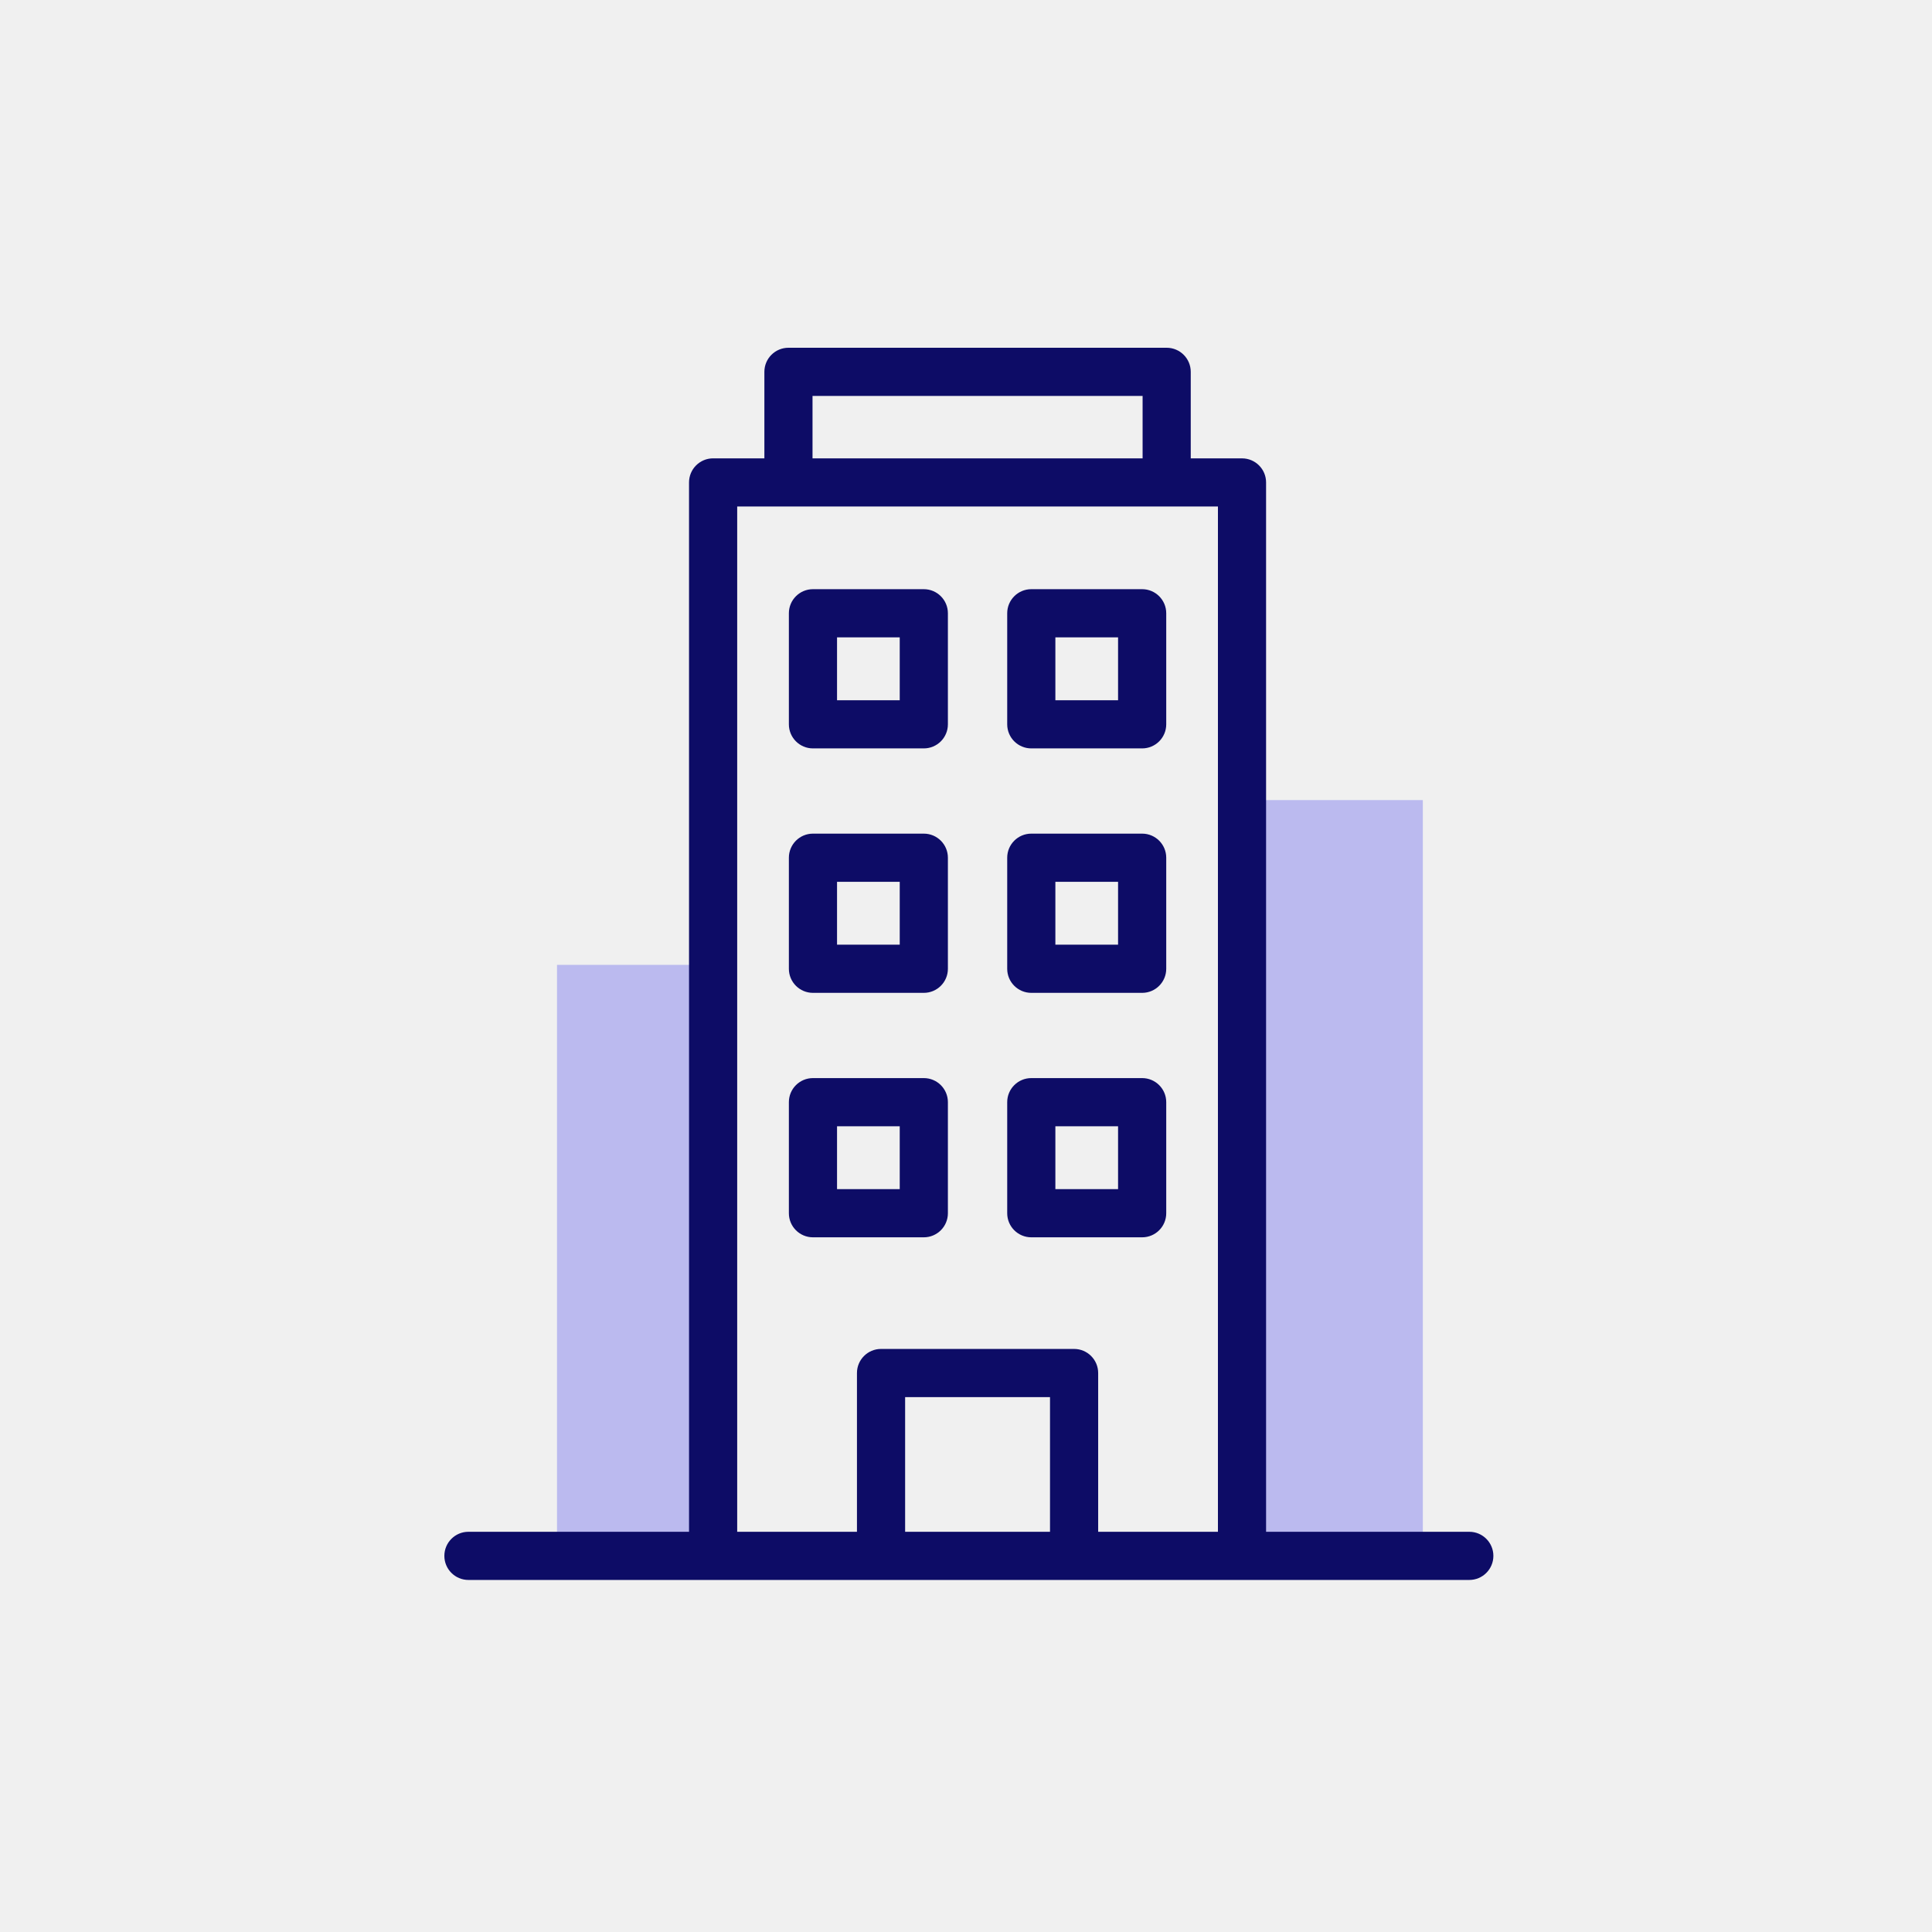
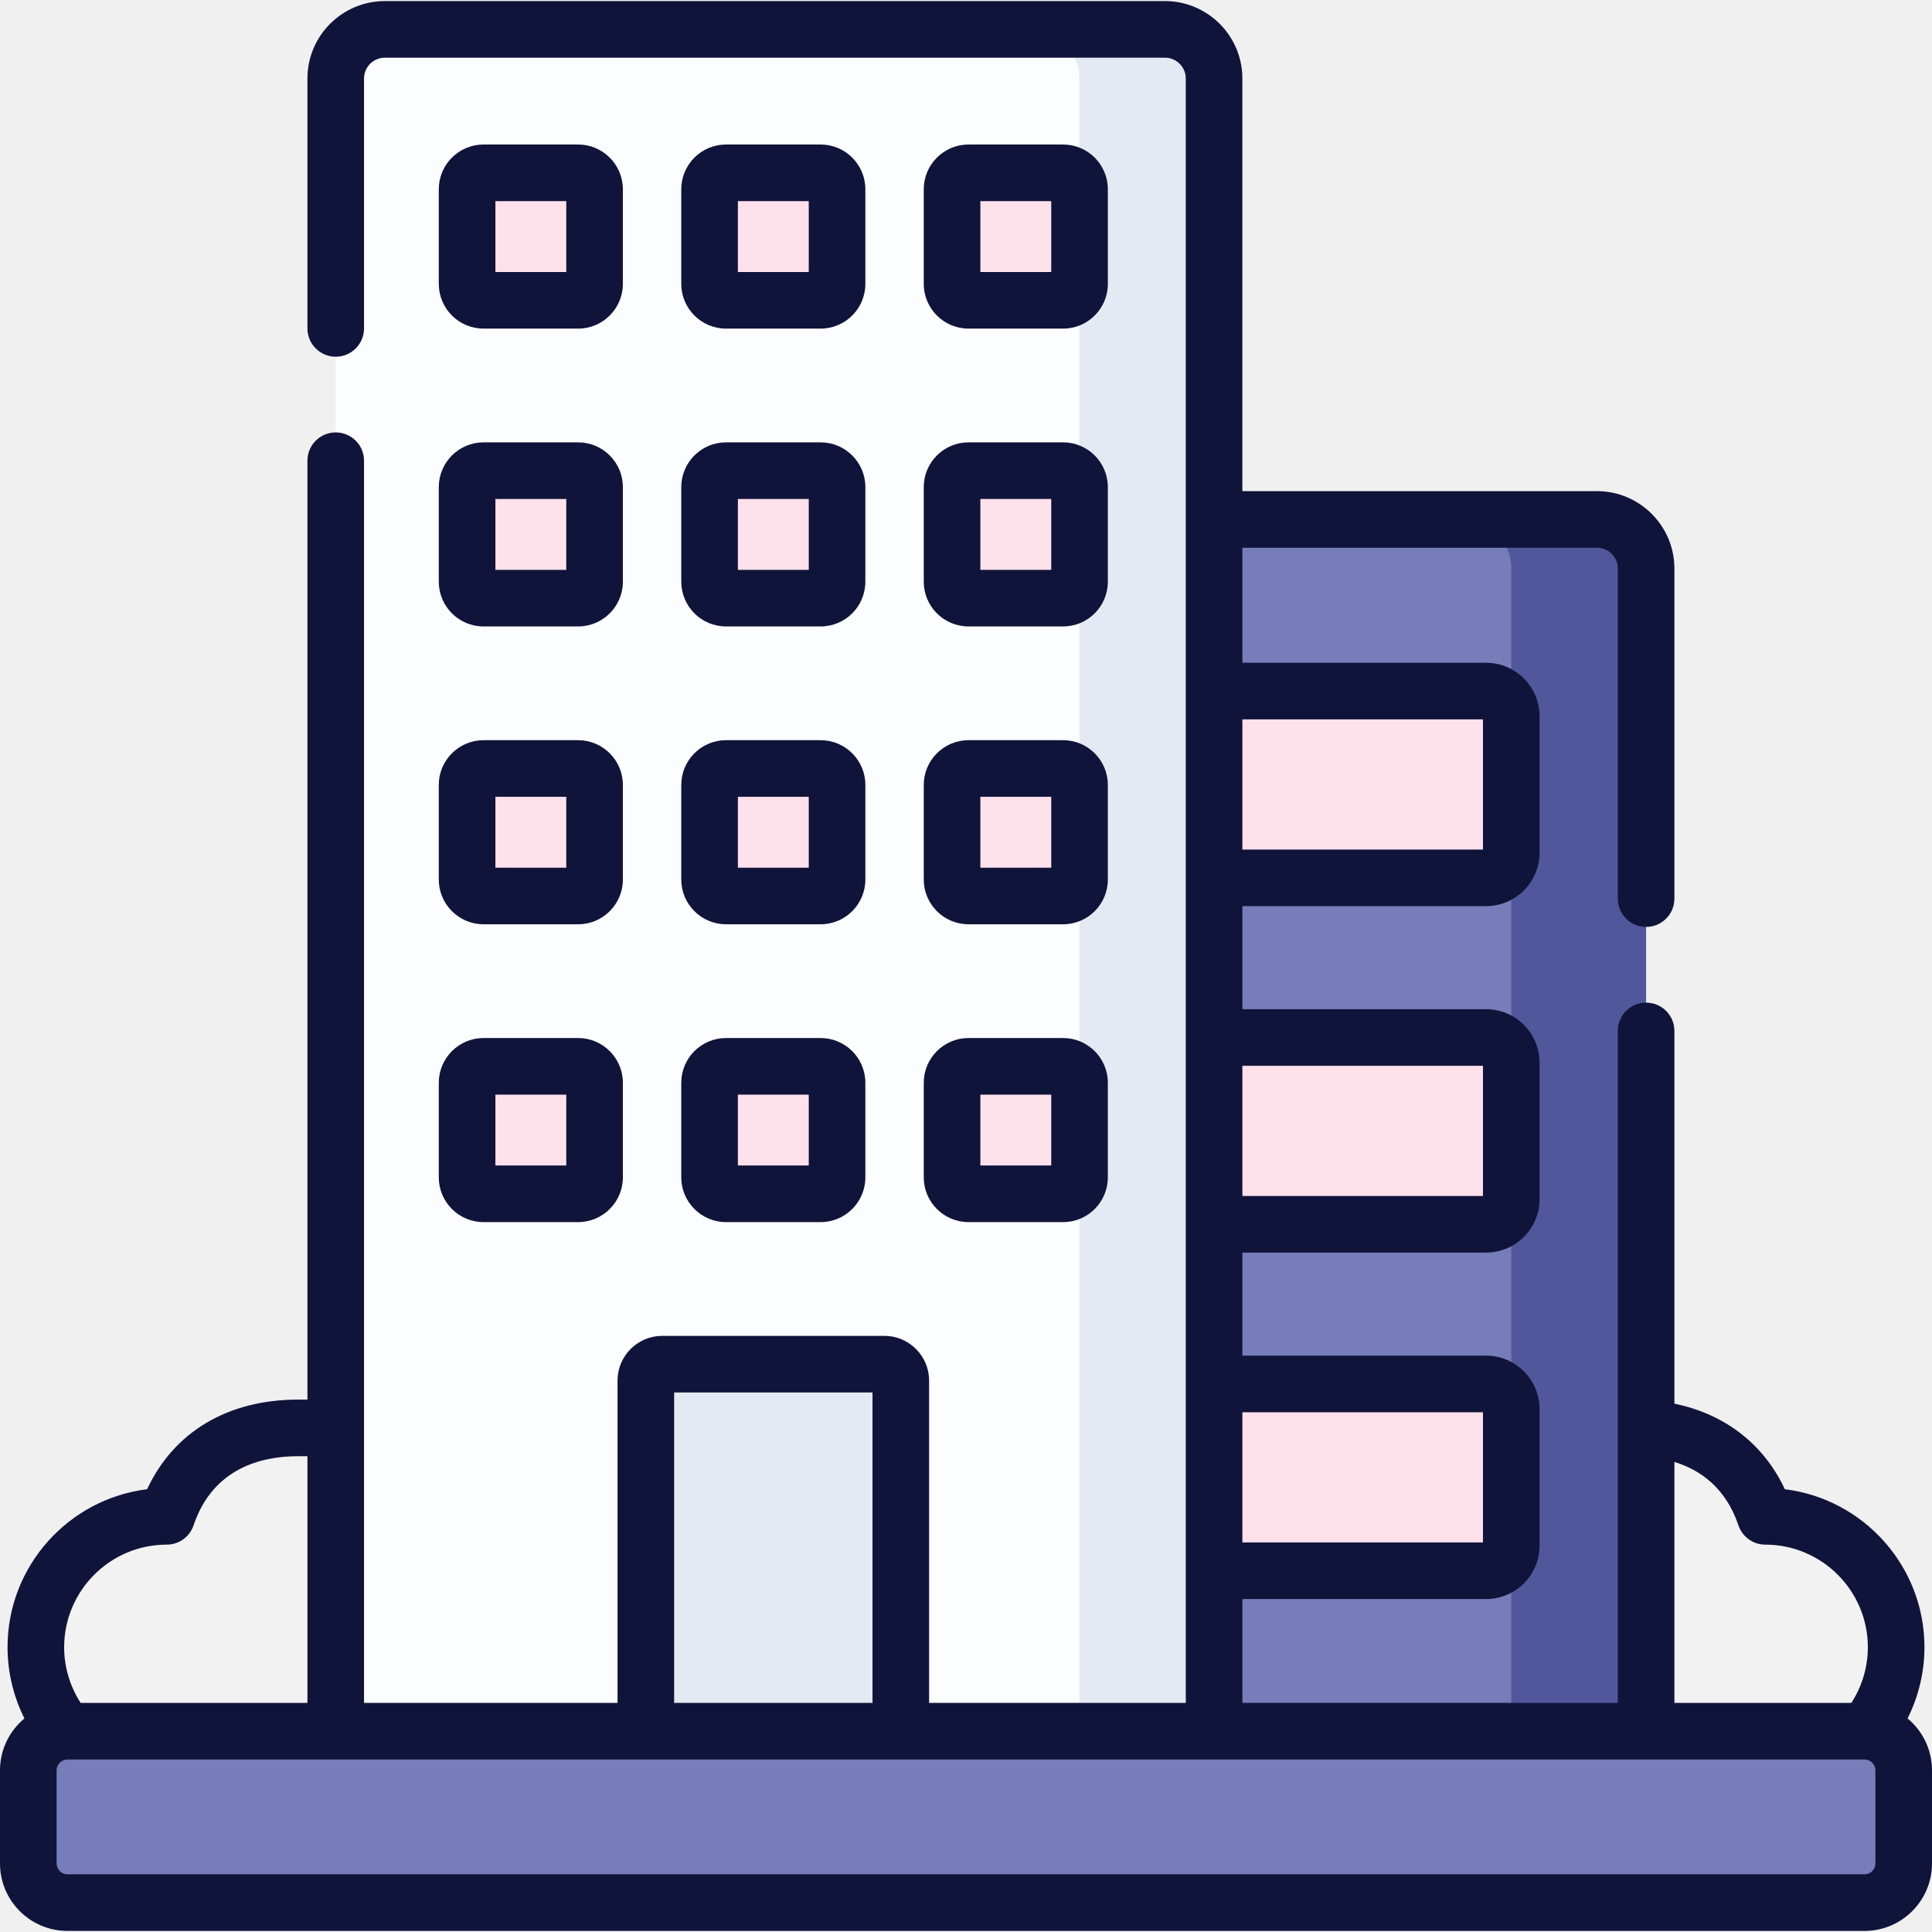
- <svg xmlns="http://www.w3.org/2000/svg" width="100" height="100" viewBox="0 0 100 100" fill="none">
-   <path d="M64.285 41.412H73.646V81.562H64.285V41.412Z" fill="#BBBAEF" />
-   <path d="M28.83 49.941H36.91V81.562H28.83V49.941Z" fill="#BBBAEF" />
-   <path d="M59.118 30.496H53.38C52.691 30.496 52.133 31.054 52.133 31.743V37.49C52.133 38.179 52.691 38.737 53.38 38.737H59.118C59.806 38.737 60.364 38.179 60.364 37.49V31.743C60.364 31.054 59.806 30.496 59.118 30.496V30.496ZM57.871 36.244H54.626V32.989H57.871V36.244Z" fill="#0D0C66" />
-   <path d="M47.816 30.496H42.078C41.39 30.496 40.832 31.054 40.832 31.743V37.49C40.832 38.179 41.39 38.737 42.078 38.737H47.816C48.505 38.737 49.063 38.179 49.063 37.49V31.743C49.063 31.054 48.505 30.496 47.816 30.496V30.496ZM46.57 36.244H43.325V32.989H46.57V36.244Z" fill="#0D0C66" />
-   <path d="M59.118 43.149H53.38C52.691 43.149 52.133 43.707 52.133 44.396V50.144C52.133 50.832 52.691 51.39 53.38 51.39H59.118C59.806 51.39 60.364 50.832 60.364 50.144V44.396C60.364 43.707 59.806 43.149 59.118 43.149ZM57.871 48.897H54.626V45.642H57.871V48.897Z" fill="#0D0C66" />
-   <path d="M47.816 43.149H42.078C41.39 43.149 40.832 43.707 40.832 44.396V50.144C40.832 50.832 41.39 51.39 42.078 51.39H47.816C48.505 51.39 49.063 50.832 49.063 50.144V44.396C49.063 43.707 48.505 43.149 47.816 43.149ZM46.57 48.897H43.325V45.642H46.57V48.897Z" fill="#0D0C66" />
-   <path d="M59.118 55.802H53.38C52.691 55.802 52.133 56.36 52.133 57.048V62.796C52.133 63.485 52.691 64.043 53.38 64.043H59.118C59.806 64.043 60.364 63.485 60.364 62.796V57.048C60.364 56.36 59.806 55.802 59.118 55.802ZM57.871 61.55H54.626V58.295H57.871V61.55Z" fill="#0D0C66" />
-   <path d="M47.816 55.802H42.078C41.39 55.802 40.832 56.36 40.832 57.048V62.796C40.832 63.485 41.39 64.043 42.078 64.043H47.816C48.505 64.043 49.063 63.485 49.063 62.796V57.048C49.063 56.36 48.505 55.802 47.816 55.802ZM46.57 61.55H43.325V58.295H46.57V61.55Z" fill="#0D0C66" />
-   <path d="M76.051 79.285H65.532V24.971C65.532 24.282 64.975 23.725 64.286 23.725H61.633V19.246C61.633 18.558 61.075 18 60.387 18H40.81C40.121 18 39.564 18.558 39.564 19.246V23.724H36.91C36.222 23.724 35.664 24.282 35.664 24.971V79.285H24.246C23.558 79.285 23 79.843 23 80.532C23 81.22 23.558 81.778 24.246 81.778H76.051C76.739 81.778 77.297 81.22 77.297 80.532C77.297 79.843 76.739 79.285 76.051 79.285V79.285ZM42.056 20.493H59.141V23.724H42.056V20.493ZM46.849 79.285V72.314H54.348V79.285H46.849ZM56.841 79.285V71.068C56.841 70.379 56.283 69.821 55.594 69.821H45.602C44.914 69.821 44.356 70.379 44.356 71.068V79.285H38.157V26.217H63.04V79.285H56.841Z" fill="#0D0C66" />
+ <svg xmlns="http://www.w3.org/2000/svg" width="512" height="512" viewBox="0 0 512 512" fill="none">
+   <g clip-path="url(#clip0)">
+     <path d="M94.353 378.453C89.568 378.424 84.467 378.409 79.006 378.409C63.767 378.409 49.815 385.164 44.185 401.843C25.029 401.843 9.499 417.373 9.499 436.529C9.499 455.685 25.028 471.215 44.185 471.215H94.352V378.453H94.353Z" fill="#F2F2F2" />
+     <path d="M417.647 378.453C422.432 378.424 427.533 378.409 432.994 378.409C448.233 378.409 462.185 385.164 467.815 401.843C486.971 401.843 502.501 417.373 502.501 436.529C502.501 455.685 486.972 471.215 467.815 471.215C458.006 471.215 430.189 471.215 417.648 471.215V378.453H417.647Z" fill="#F2F2F2" />
+     <path d="M436.235 469.544H205.357V150.675C205.357 143.486 211.185 137.658 218.374 137.658H423.218C430.407 137.658 436.235 143.486 436.235 150.675V469.544Z" fill="#777DB9" />
+     <path d="M393.825 232.638H313.5V183.138H393.825C397.512 183.138 400.5 186.127 400.5 189.813V225.963C400.5 229.649 397.511 232.638 393.825 232.638V232.638Z" fill="#FFE1EC" />
+     <path d="M393.825 324.451H313.5V274.951H393.825C397.512 274.951 400.5 277.94 400.5 281.626V317.776C400.5 321.462 397.511 324.451 393.825 324.451Z" fill="#FFE1EC" />
+     <path d="M393.825 416.264H313.5V366.764H393.825C397.512 366.764 400.5 369.753 400.5 373.439V409.589C400.5 413.276 397.511 416.264 393.825 416.264Z" fill="#FFE1EC" />
+     <path d="M423.218 137.658H387.483C394.672 137.658 400.5 143.486 400.5 150.675V469.544H436.235V150.675C436.235 143.485 430.407 137.658 423.218 137.658V137.658Z" fill="#50579B" />
+     <path d="M321.742 469.544H88.971V20.804C88.971 13.615 94.799 7.787 101.988 7.787H308.724C315.913 7.787 321.741 13.615 321.741 20.804V469.544H321.742Z" fill="#FCFDFF" />
+     <path d="M308.725 7.787H273.044C280.233 7.787 286.061 13.615 286.061 20.804V469.544H321.742V20.804C321.742 13.615 315.914 7.787 308.725 7.787V7.787Z" fill="#E4E9F3" />
+     <path d="M494.129 458.788H17.871C12.143 458.788 7.5 463.431 7.5 469.159V493.841C7.5 499.569 12.143 504.212 17.871 504.212H494.129C499.857 504.212 504.5 499.569 504.5 493.841V469.159C504.5 463.432 499.857 458.788 494.129 458.788Z" fill="#777DB9" />
+     <path d="M234.368 361.517H175.507C173.102 361.517 171.153 363.466 171.153 365.871V458.788H238.722V365.871C238.722 363.466 236.772 361.517 234.368 361.517V361.517Z" fill="#E4E9F3" />
+     <path d="M217.475 79.584H192.399C189.994 79.584 188.045 77.635 188.045 75.23V50.154C188.045 47.749 189.994 45.8 192.399 45.8H217.475C219.88 45.8 221.829 47.749 221.829 50.154V75.23C221.83 77.635 219.88 79.584 217.475 79.584Z" fill="#FFE1EC" />
+     <path d="M281.736 79.584H256.66C254.255 79.584 252.306 77.635 252.306 75.23V50.154C252.306 47.749 254.255 45.8 256.66 45.8H281.736C284.141 45.8 286.09 47.749 286.09 50.154V75.23C286.09 77.635 284.14 79.584 281.736 79.584Z" fill="#FFE1EC" />
+     <path d="M217.475 158.513H192.399C189.994 158.513 188.045 156.564 188.045 154.159V129.083C188.045 126.678 189.994 124.729 192.399 124.729H217.475C219.88 124.729 221.829 126.678 221.829 129.083V154.159C221.83 156.563 219.88 158.513 217.475 158.513Z" fill="#FFE1EC" />
+     <path d="M281.736 158.513H256.66C254.255 158.513 252.306 156.564 252.306 154.159V129.083C252.306 126.678 254.255 124.729 256.66 124.729H281.736C284.141 124.729 286.09 126.678 286.09 129.083V154.159C286.09 156.563 284.14 158.513 281.736 158.513Z" fill="#FFE1EC" />
+     <path d="M217.475 237.443H192.399C189.994 237.443 188.045 235.494 188.045 233.089V208.013C188.045 205.608 189.994 203.659 192.399 203.659H217.475C219.88 203.659 221.829 205.608 221.829 208.013V233.089C221.83 235.493 219.88 237.443 217.475 237.443Z" fill="#FFE1EC" />
+     <path d="M281.736 237.443H256.66C254.255 237.443 252.306 235.494 252.306 233.089V208.013C252.306 205.608 254.255 203.659 256.66 203.659H281.736C284.141 203.659 286.09 205.608 286.09 208.013V233.089C286.09 235.493 284.14 237.443 281.736 237.443Z" fill="#FFE1EC" />
+     <path d="M217.475 316.372H192.399C189.994 316.372 188.045 314.423 188.045 312.018V286.942C188.045 284.537 189.994 282.588 192.399 282.588H217.475C219.88 282.588 221.829 284.537 221.829 286.942V312.018C221.83 314.423 219.88 316.372 217.475 316.372Z" fill="#FFE1EC" />
+     <path d="M281.736 316.372H256.66C254.255 316.372 252.306 314.423 252.306 312.018V286.942C252.306 284.537 254.255 282.588 256.66 282.588H281.736C284.141 282.588 286.09 284.537 286.09 286.942V312.018C286.09 314.423 284.14 316.372 281.736 316.372Z" fill="#FFE1EC" />
+     <path d="M153.215 79.584H128.139C125.734 79.584 123.785 77.635 123.785 75.23V50.154C123.785 47.749 125.734 45.8 128.139 45.8H153.215C155.62 45.8 157.569 47.749 157.569 50.154V75.23C157.569 77.635 155.62 79.584 153.215 79.584Z" fill="#FFE1EC" />
+     <path d="M153.215 158.513H128.139C125.734 158.513 123.785 156.564 123.785 154.159V129.083C123.785 126.678 125.734 124.729 128.139 124.729H153.215C155.62 124.729 157.569 126.678 157.569 129.083V154.159C157.569 156.563 155.62 158.513 153.215 158.513Z" fill="#FFE1EC" />
+     <path d="M153.215 237.443H128.139C125.734 237.443 123.785 235.494 123.785 233.089V208.013C123.785 205.608 125.734 203.659 128.139 203.659H153.215C155.62 203.659 157.569 205.608 157.569 208.013V233.089C157.569 235.493 155.62 237.443 153.215 237.443Z" fill="#FFE1EC" />
+     <path d="M153.215 316.372H128.139C125.734 316.372 123.785 314.423 123.785 312.018V286.942C123.785 284.537 125.734 282.588 128.139 282.588H153.215C155.62 282.588 157.569 284.537 157.569 286.942V312.018C157.569 314.423 155.62 316.372 153.215 316.372Z" fill="#FFE1EC" />
+     <path d="M192.399 87.084H217.475C224.012 87.084 229.329 81.767 229.329 75.23V50.154C229.329 43.618 224.011 38.3 217.475 38.3H192.399C185.862 38.3 180.545 43.618 180.545 50.154V75.23C180.545 81.767 185.863 87.084 192.399 87.084ZM195.545 53.3H214.33V72.084H195.545V53.3Z" fill="#10143A" />
+     <path d="M256.66 87.084H281.736C288.272 87.084 293.59 81.767 293.59 75.23V50.154C293.59 43.618 288.272 38.3 281.736 38.3H256.66C250.123 38.3 244.806 43.618 244.806 50.154V75.23C244.805 81.767 250.123 87.084 256.66 87.084ZM259.805 53.3H278.59V72.084H259.805V53.3Z" fill="#10143A" />
+     <path d="M180.545 154.159C180.545 160.695 185.863 166.013 192.399 166.013H217.475C224.012 166.013 229.329 160.695 229.329 154.159V129.083C229.329 122.547 224.011 117.229 217.475 117.229H192.399C185.862 117.229 180.545 122.546 180.545 129.083V154.159ZM195.545 132.229H214.33V151.013H195.545V132.229Z" fill="#10143A" />
+     <path d="M244.805 154.159C244.805 160.695 250.123 166.013 256.659 166.013H281.735C288.271 166.013 293.589 160.695 293.589 154.159V129.083C293.589 122.547 288.271 117.229 281.735 117.229H256.66C250.123 117.229 244.806 122.546 244.806 129.083V154.159H244.805ZM259.805 132.229H278.59V151.013H259.805V132.229Z" fill="#10143A" />
+     <path d="M180.545 233.089C180.545 239.625 185.863 244.943 192.399 244.943H217.475C224.012 244.943 229.329 239.625 229.329 233.089V208.013C229.329 201.477 224.011 196.159 217.475 196.159H192.399C185.862 196.159 180.545 201.477 180.545 208.013V233.089ZM195.545 211.158H214.33V229.943H195.545V211.158Z" fill="#10143A" />
+     <path d="M244.805 233.089C244.805 239.625 250.123 244.943 256.659 244.943H281.735C288.271 244.943 293.589 239.625 293.589 233.089V208.013C293.589 201.477 288.271 196.159 281.735 196.159H256.66C250.123 196.159 244.806 201.477 244.806 208.013V233.089H244.805ZM259.805 211.158H278.59V229.943H259.805V211.158Z" fill="#10143A" />
+     <path d="M180.545 312.018C180.545 318.554 185.863 323.872 192.399 323.872H217.475C224.012 323.872 229.329 318.554 229.329 312.018V286.943C229.329 280.407 224.011 275.089 217.475 275.089H192.399C185.862 275.089 180.545 280.407 180.545 286.943V312.018ZM195.545 290.088H214.33V308.872H195.545V290.088Z" fill="#10143A" />
+     <path d="M244.805 312.018C244.805 318.554 250.123 323.872 256.659 323.872H281.735C288.271 323.872 293.589 318.554 293.589 312.018V286.943C293.589 280.407 288.271 275.089 281.735 275.089H256.66C250.123 275.089 244.806 280.407 244.806 286.943V312.018H244.805ZM259.805 290.088H278.59V308.872H259.805V290.088Z" fill="#10143A" />
+     <path d="M128.139 87.084H153.215C159.752 87.084 165.069 81.767 165.069 75.23V50.154C165.069 43.618 159.751 38.3 153.215 38.3H128.139C121.602 38.3 116.285 43.618 116.285 50.154V75.23C116.285 81.767 121.603 87.084 128.139 87.084V87.084ZM131.285 53.3H150.07V72.084H131.285V53.3Z" fill="#10143A" />
+     <path d="M116.285 154.159C116.285 160.695 121.603 166.013 128.139 166.013H153.215C159.752 166.013 165.069 160.695 165.069 154.159V129.083C165.069 122.547 159.751 117.229 153.215 117.229H128.139C121.602 117.229 116.285 122.546 116.285 129.083V154.159ZM131.285 132.229H150.07V151.013H131.285V132.229Z" fill="#10143A" />
+     <path d="M116.285 233.089C116.285 239.625 121.603 244.943 128.139 244.943H153.215C159.752 244.943 165.069 239.625 165.069 233.089V208.013C165.069 201.477 159.751 196.159 153.215 196.159H128.139C121.602 196.159 116.285 201.477 116.285 208.013V233.089ZM131.285 211.158H150.07V229.943H131.285V211.158Z" fill="#10143A" />
+     <path d="M116.285 312.018C116.285 318.554 121.603 323.872 128.139 323.872H153.215C159.752 323.872 165.069 318.554 165.069 312.018V286.943C165.069 280.407 159.751 275.089 153.215 275.089H128.139C121.602 275.089 116.285 280.407 116.285 286.943V312.018ZM131.285 290.088H150.07V308.872H131.285V290.088Z" fill="#10143A" />
+     <path d="M505.525 455.406C508.439 449.582 510 443.118 510 436.529C510 415.025 493.825 397.228 473.005 394.661C467.396 382.677 457.087 374.725 443.734 371.986V273.203C443.734 269.06 440.377 265.703 436.234 265.703C432.091 265.703 428.734 269.06 428.734 273.203V451.288H329.242V423.764H393.825C401.641 423.764 408 417.406 408 409.589V373.44C408 365.624 401.642 359.264 393.825 359.264H329.242V331.951H393.825C401.641 331.951 408 325.592 408 317.775V281.626C408 273.81 401.642 267.451 393.825 267.451H329.242V240.138H393.825C401.641 240.138 408 233.78 408 225.963V189.814C408 181.998 401.642 175.638 393.825 175.638H329.242V145.158H423.218C426.26 145.158 428.735 147.634 428.735 150.676V238.142C428.735 242.285 432.092 245.642 436.235 245.642C440.378 245.642 443.735 242.285 443.735 238.142V150.676C443.735 139.363 434.531 130.158 423.218 130.158H329.242V20.805C329.242 9.492 320.038 0.287 308.724 0.287H101.988C90.675 0.287 81.471 9.491 81.471 20.805V87.034C81.471 91.177 84.829 94.534 88.971 94.534C93.113 94.534 96.471 91.177 96.471 87.034V20.805C96.471 17.763 98.946 15.287 101.988 15.287H308.724C311.766 15.287 314.242 17.763 314.242 20.805V451.288H246.221V365.871C246.221 359.335 240.903 354.017 234.367 354.017H175.506C168.97 354.017 163.652 359.334 163.652 365.871V451.288H96.471V122.096C96.471 117.953 93.113 114.596 88.971 114.596C84.829 114.596 81.471 117.953 81.471 122.096V370.91C80.658 370.909 79.837 370.909 79.006 370.909C60.36 370.909 46.042 379.492 38.987 394.662C18.169 397.231 2 415.027 2 436.529C2 443.117 3.56 449.582 6.475 455.406C2.522 458.687 0 463.633 0 469.159V493.842C0 503.696 8.017 511.713 17.871 511.713H494.129C503.983 511.713 512 503.696 512 493.842V469.159C512 463.633 509.478 458.687 505.525 455.406ZM393 374.264V408.764H329.242V374.264H393ZM393 282.451V316.951H329.242V282.451H393ZM393 190.638V225.138H329.242V190.638H393ZM443.734 387.426C450.535 389.516 457.328 394.231 460.708 404.242C461.737 407.291 464.597 409.344 467.814 409.344C482.804 409.344 495 421.539 495 436.53C495 441.783 493.459 446.913 490.628 451.289H443.734V387.426ZM178.653 369.018H231.222V451.289H178.653V369.018ZM44.186 409.344C47.404 409.344 50.263 407.291 51.292 404.242C56.407 389.09 69.187 385.909 79.007 385.909C79.838 385.909 80.659 385.909 81.472 385.91V451.288H21.372C18.541 446.912 17 441.783 17 436.529C17 421.539 29.195 409.344 44.186 409.344ZM497 493.842C497 495.425 495.712 496.713 494.129 496.713H17.871C16.288 496.713 15 495.425 15 493.842V469.159C15 467.616 16.226 466.363 17.754 466.3H17.764C17.851 466.298 17.94 466.293 18.028 466.288H493.972C494.06 466.293 494.149 466.298 494.238 466.3H494.247C495.775 466.363 497.001 467.616 497.001 469.159V493.842H497Z" fill="#10143A" />
+   </g>
+   <defs>
+     <clipPath id="clip0">
+       <rect width="512" height="512" fill="white" />
+     </clipPath>
+   </defs>
</svg>
